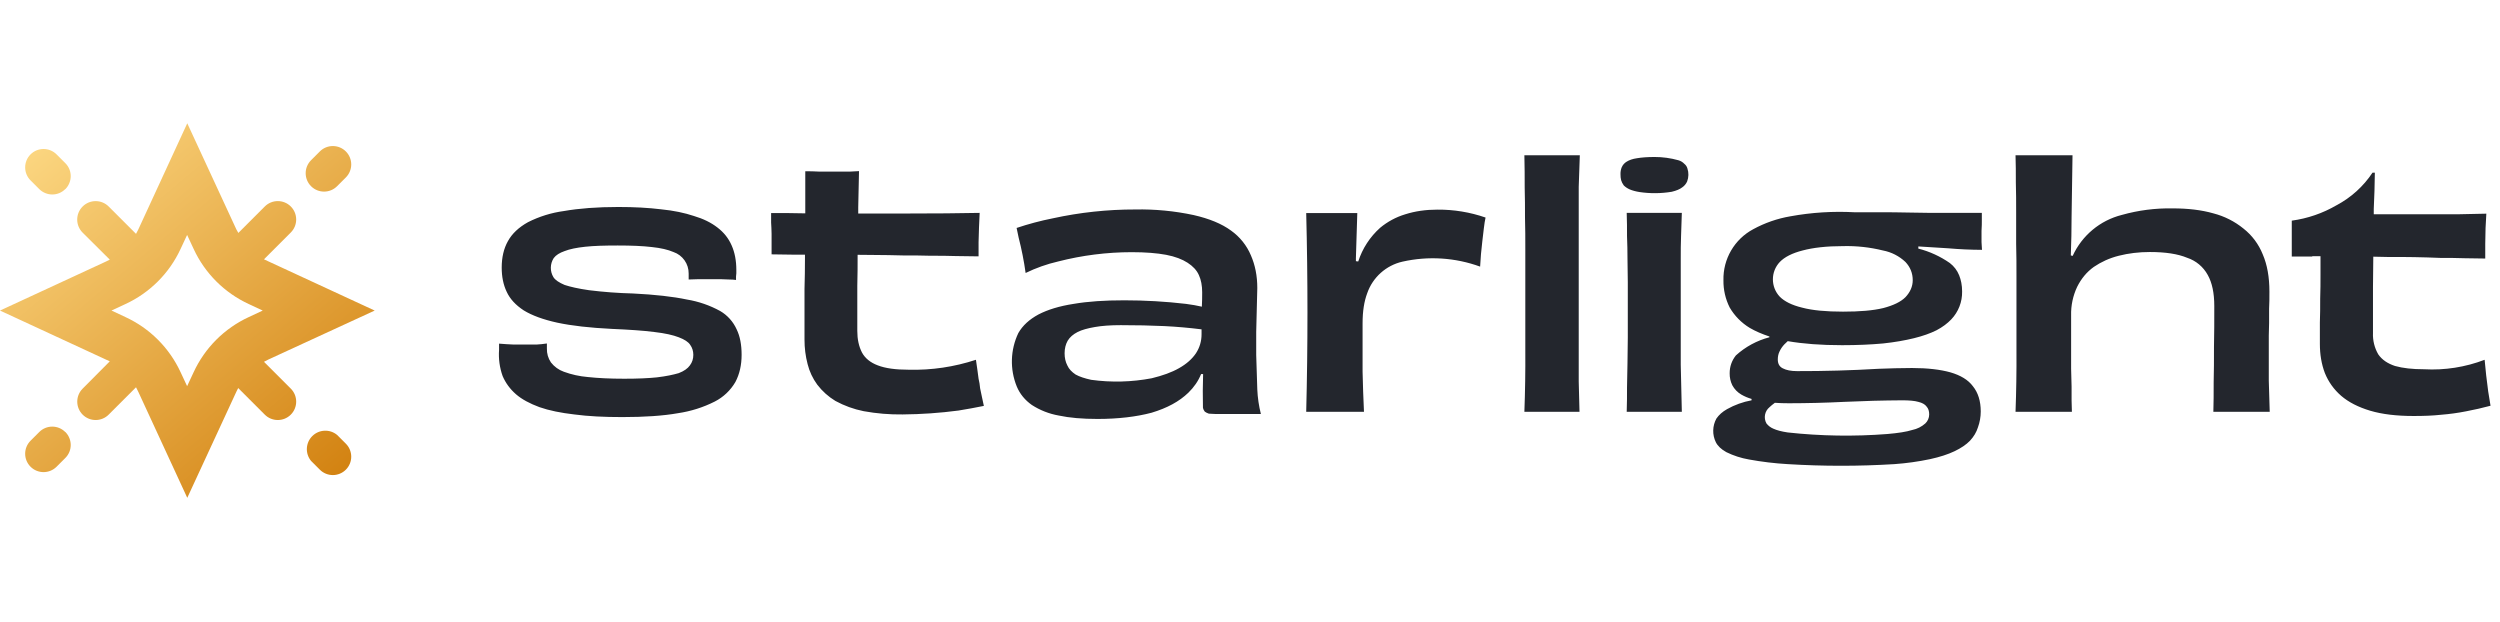
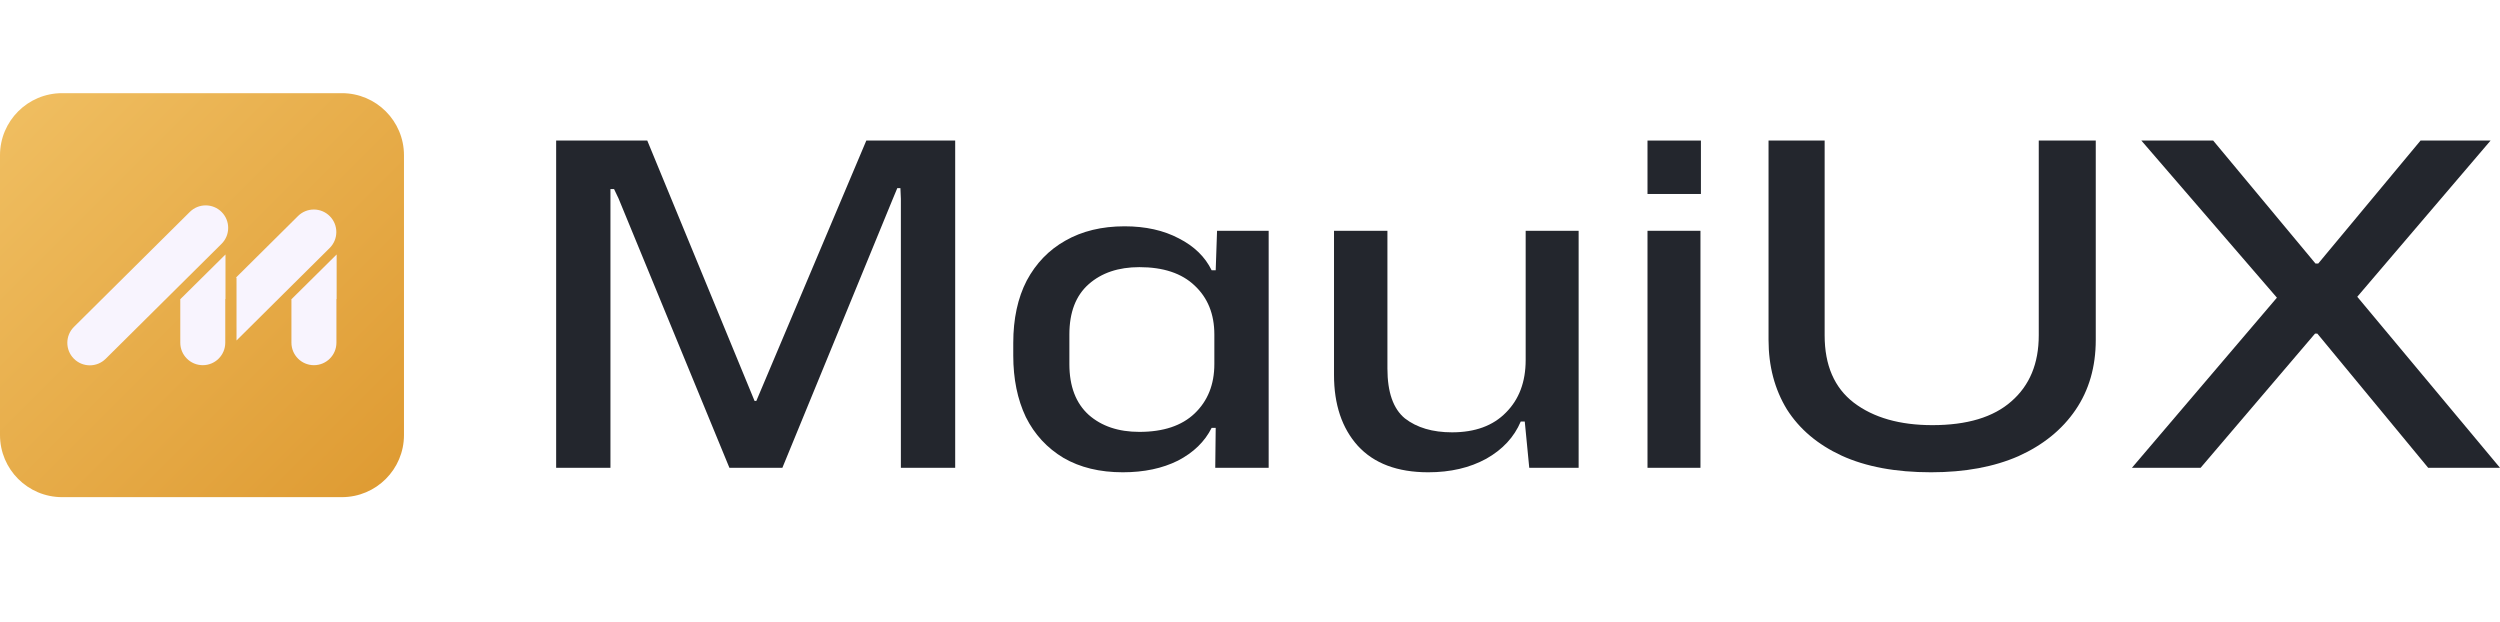
- <svg xmlns="http://www.w3.org/2000/svg" viewBox="0 -7 161 40">
-   <path fill="url(#a)" fill-rule="evenodd" d="M15.22 7.77 12.06.94 8.91 7.77l-.15.29L7 6.3a1.18 1.18 0 1 0-1.68 1.68l1.75 1.74-.2.1-.04.02L0 13l6.83 3.16.24.11-1.75 1.76A1.18 1.18 0 1 0 7 19.7l1.76-1.76.15.3 3.15 6.82 3.16-6.83.12-.24 1.71 1.71a1.18 1.18 0 1 0 1.68-1.67L17 16.3l.29-.15L24.13 13 17.3 9.84 17 9.7l1.73-1.73a1.18 1.18 0 1 0-1.68-1.67L15.35 8a4.15 4.15 0 0 1-.12-.21l-.01-.03Zm-3.17.36-.42.9a7.27 7.27 0 0 1-3.55 3.55l-.9.42.9.42a7.27 7.27 0 0 1 3.55 3.55l.42.9.42-.9a7.27 7.27 0 0 1 3.55-3.55l.9-.42-.9-.42a7.27 7.27 0 0 1-3.55-3.55l-.42-.9Z" clip-rule="evenodd" />
-   <path fill="url(#a)" d="M22.27 4.43a1.18 1.18 0 1 0-1.67-1.68l-.57.57a1.18 1.18 0 0 0 1.68 1.67l.56-.56ZM4.2 5.18c-.46.46-1.2.46-1.67 0l-.56-.56a1.18 1.18 0 0 1 1.67-1.68l.57.57c.46.46.46 1.2 0 1.67Zm0 15.64a1.18 1.18 0 0 0-1.67 0l-.56.56a1.18 1.18 0 0 0 1.67 1.68l.57-.57c.46-.46.46-1.2 0-1.67Zm18.07.75a1.18 1.18 0 0 1-1.67 1.68l-.57-.57a1.19 1.19 0 0 1 1.68-1.67l.56.56Z" />
-   <path fill="#23262D" fill-rule="evenodd" d="M101.72 19.52h-3.55a89.91 89.91 0 0 0 .06-3.93V9.08c0-.7 0-1.4-.02-2.05 0-.65 0-1.3-.02-1.96 0-.65 0-1.34-.02-2.07h3.57l-.07 2.03v12.55l.05 1.94Zm44.45 0h-3.63c.02-.57.02-1.2.02-1.9.02-.7.02-1.46.02-2.28.02-.83.02-1.7.02-2.63 0-.84-.14-1.5-.42-2a2.35 2.35 0 0 0-1.33-1.11c-.6-.25-1.4-.37-2.4-.37-.7 0-1.37.08-2 .24-.6.15-1.14.4-1.61.72-.46.33-.81.76-1.07 1.28a4.07 4.07 0 0 0-.39 1.84v3.44l.03 1.15v.9l.02.72h-3.63a90.31 90.31 0 0 0 .06-3.9v-4.81c0-.72 0-1.42-.02-2.1V6.67c0-.67 0-1.3-.02-1.92 0-.63 0-1.2-.02-1.75h3.67a1231.15 1231.15 0 0 1-.06 3.95 64.28 64.28 0 0 1-.05 2.5l.12.03a4.76 4.76 0 0 1 3.17-2.64 11.3 11.3 0 0 1 3.27-.42c.98 0 1.85.1 2.62.32a5.1 5.1 0 0 1 1.94.98 4 4 0 0 1 1.24 1.66c.29.67.43 1.47.43 2.4 0 .4 0 .78-.02 1.1v.92l-.02.81v2.91l.06 2Zm-35.18-8.47a3.63 3.63 0 0 1 1.92-3.29 7.7 7.7 0 0 1 2.39-.83 17.66 17.66 0 0 1 4.14-.26h1.54c.62 0 1.3 0 2.05.02.75.02 1.52.02 2.3.02h2.3v.43c0 .21 0 .46-.02.73v.72l.03.5a26.5 26.5 0 0 1-2.18-.1 266.79 266.79 0 0 0-1.92-.12v.14a6.23 6.23 0 0 1 2.03.93c.27.21.47.47.6.79.12.3.19.64.19 1.04a2.53 2.53 0 0 1-.7 1.8c-.24.25-.55.49-.95.7-.4.2-.88.37-1.45.51s-1.24.26-2 .34c-.77.07-1.65.11-2.63.11-1.36 0-2.52-.09-3.5-.26l-.21.2a1.7 1.7 0 0 0-.33.49c-.07.15-.1.32-.1.49 0 .27.1.46.32.57.23.12.53.18.92.18a85.08 85.08 0 0 0 5.25-.15 58.4 58.4 0 0 1 2.15-.05c1.01 0 1.84.1 2.48.28.65.19 1.14.48 1.45.9.33.41.5.95.5 1.62a3 3 0 0 1-.18 1.02c-.1.32-.27.6-.51.86-.24.25-.58.48-1 .68-.42.2-.94.37-1.58.51a17 17 0 0 1-2.29.32 55.99 55.99 0 0 1-6.87 0 20.42 20.42 0 0 1-2.5-.3 5.4 5.4 0 0 1-1.45-.47c-.33-.18-.56-.4-.68-.64a1.65 1.65 0 0 1 .04-1.53c.16-.23.38-.43.68-.6a5.11 5.11 0 0 1 1.58-.57v-.09a2.94 2.94 0 0 1-.66-.28 1.54 1.54 0 0 1-.58-.6 1.7 1.7 0 0 1-.17-.77c0-.44.14-.82.4-1.15a5.16 5.16 0 0 1 2.16-1.17v-.05c-.48-.16-.9-.34-1.26-.55a3.73 3.73 0 0 1-1.3-1.32 3.78 3.78 0 0 1-.4-1.75Zm2.97 8.17c.1-.09.2-.18.34-.28.28.02.57.03.9.03a73.12 73.12 0 0 0 3.56-.09 91.74 91.74 0 0 1 3.75-.1c.44 0 .79.03 1.03.1.25.06.43.16.53.3.12.13.17.3.17.51a.8.8 0 0 1-.25.58 1.8 1.8 0 0 1-.84.42c-.38.12-.91.2-1.6.26a34.4 34.4 0 0 1-6.42-.1c-.4-.06-.7-.14-.92-.24a1.1 1.1 0 0 1-.45-.34.83.83 0 0 1 .2-1.05Zm9.22-8.17c0-.46-.16-.85-.47-1.18a2.9 2.9 0 0 0-1.45-.74 9.69 9.69 0 0 0-2.57-.28c-1.06 0-1.93.1-2.6.28-.67.17-1.16.42-1.47.74a1.63 1.63 0 0 0 0 2.24c.3.3.77.54 1.43.7.67.18 1.55.26 2.64.26 1.07 0 1.93-.07 2.59-.23.65-.17 1.13-.4 1.43-.7.3-.32.47-.68.47-1.1Zm-14.53-6.36a1.25 1.25 0 0 0 .02-.84.57.57 0 0 0-.2-.3.84.84 0 0 0-.38-.23 5.67 5.67 0 0 0-1.54-.21c-.45 0-.83.03-1.13.08-.28.04-.5.12-.66.22a.78.78 0 0 0-.32.36 1.1 1.1 0 0 0-.08.45c0 .14.01.27.04.38.03.11.09.23.17.34.1.1.23.19.39.26.17.07.38.13.64.17a6.65 6.65 0 0 0 2.06-.02c.3-.07.53-.17.67-.28a.9.9 0 0 0 .32-.38Zm-3.89 14.83h3.55a506.43 506.43 0 0 0-.07-3.03V9.66c0-.48 0-.97.02-1.45l.05-1.5h-3.55c.02.52.02 1.01.02 1.5.02.48.03.97.03 1.45l.02 1.52v3.56l-.02 1.64-.03 1.56c0 .51 0 1.04-.02 1.58Zm-20.64 0h3.72a102.25 102.25 0 0 1-.09-2.58v-3.12c0-.77.1-1.41.3-1.94a3.14 3.14 0 0 1 2.27-2.03 8.9 8.9 0 0 1 5 .32 23.1 23.1 0 0 1 .14-1.62l.1-.85c.03-.27.07-.5.11-.69a9.23 9.23 0 0 0-3.1-.51c-.75 0-1.44.1-2.07.3-.6.18-1.15.48-1.62.87a4.95 4.95 0 0 0-1.41 2.17l-.15-.02v-.2a381.87 381.87 0 0 1 .09-2.9h-3.29a255.09 255.09 0 0 1 0 12.8ZM49.66 6.72a82.9 82.9 0 0 1 2.2.02V4.03c.28 0 .58 0 .87.02h2.03l.56-.03-.05 2.33v.4h3.23l2.43-.01 2.16-.03a65.92 65.92 0 0 0-.07 1.88v.92l-1.47-.02c-.51-.02-1.06-.02-1.64-.02-.57-.02-1.16-.02-1.78-.02a77.1 77.1 0 0 0-1.83-.03l-1.07-.01c0 .64 0 1.31-.02 2v2.9c0 .54.1 1 .3 1.39.2.37.54.65 1.02.83.49.19 1.15.28 1.99.28a12.78 12.78 0 0 0 4.33-.64l.09.62.08.6c.05.2.08.4.1.62l.12.57.12.56c-.54.11-1.08.21-1.64.3a29.41 29.41 0 0 1-3.59.25 13 13 0 0 1-2.51-.21 6.44 6.44 0 0 1-1.82-.66 4.2 4.2 0 0 1-1.17-1.05 3.8 3.8 0 0 1-.62-1.32 6.16 6.16 0 0 1-.2-1.58V11.6c.02-.65.03-1.32.03-2v-.2h-.75l-1.4-.02V8.06c0-.26-.02-.5-.03-.73v-.62ZM42.33 17.3c-.57.06-1.28.09-2.13.09-.93 0-1.71-.04-2.35-.11a5.9 5.9 0 0 1-1.54-.34 1.83 1.83 0 0 1-.83-.6 1.52 1.52 0 0 1-.26-.9v-.32a7 7 0 0 1-.68.07H33.1a21.65 21.65 0 0 1-.96-.06v.4a4.11 4.11 0 0 0 .23 1.69c.19.44.47.83.86 1.17.38.33.89.6 1.51.83.63.22 1.38.37 2.24.47.89.12 1.92.17 3.1.17 1.42 0 2.62-.08 3.58-.25a7.75 7.75 0 0 0 2.37-.75 3.24 3.24 0 0 0 1.33-1.26c.27-.51.4-1.1.4-1.75 0-.64-.1-1.19-.32-1.64a2.6 2.6 0 0 0-1.06-1.18 6.72 6.72 0 0 0-2.14-.74c-.9-.19-2.06-.32-3.48-.39a28.8 28.8 0 0 1-2.82-.21c-.7-.1-1.22-.22-1.58-.34-.35-.15-.6-.31-.72-.5a1.16 1.16 0 0 1 .02-1.23c.14-.19.38-.34.7-.45.33-.13.77-.22 1.33-.28.55-.06 1.25-.08 2.09-.08.88 0 1.61.03 2.2.1.58.06 1.04.17 1.39.32a1.45 1.45 0 0 1 .98 1.39V11l.62-.02h1.45l.53.02c.17 0 .32.01.45.03v-.22l.02-.21v-.21c0-.6-.1-1.13-.3-1.58-.2-.46-.5-.84-.92-1.16-.4-.31-.9-.56-1.51-.74-.6-.2-1.3-.35-2.11-.43-.82-.1-1.73-.15-2.76-.15-1.36 0-2.53.09-3.5.26a7.3 7.3 0 0 0-2.32.72c-.59.33-1.02.73-1.29 1.22-.27.48-.4 1.05-.4 1.7 0 .58.1 1.1.32 1.56.21.46.58.86 1.1 1.2.54.33 1.25.59 2.16.79.93.2 2.1.33 3.5.4 1.14.05 2.05.11 2.74.2.7.08 1.22.2 1.58.34.37.14.62.3.74.49.13.18.2.4.2.64 0 .26-.07.48-.22.68-.14.2-.38.37-.72.5-.34.1-.8.2-1.39.27Zm106.58-7.8h.53v1.18c0 .5 0 1.02-.02 1.56 0 .52 0 1.04-.02 1.53v1.37c0 .68.1 1.3.32 1.88.23.57.58 1.06 1.05 1.47.48.41 1.1.73 1.87.96.77.23 1.7.34 2.8.34.64 0 1.23-.02 1.77-.08a14 14 0 0 0 1.6-.22c.53-.1 1.06-.22 1.58-.36l-.15-.92-.13-1.04-.1-1a9.42 9.42 0 0 1-3.9.61c-.75 0-1.37-.07-1.87-.21-.48-.16-.84-.4-1.08-.75a2.53 2.53 0 0 1-.34-1.38v-2.95l.02-1.96.94.02a69.12 69.12 0 0 1 3.39.06c.54 0 1.05 0 1.54.02l1.34.02V8.7l.02-1.02.05-.92-1.86.04h-5.39v-.34c.04-.78.06-1.56.07-2.34h-.15a6.35 6.35 0 0 1-2.32 2.1 7.83 7.83 0 0 1-2.88.99v2.31h1.32ZM78.25 19.66h2.95a7.91 7.91 0 0 1-.23-1.58 712.43 712.43 0 0 1-.07-2.22v-1.48a1459.86 1459.86 0 0 1 .07-2.83c0-.79-.14-1.48-.41-2.1a3.73 3.73 0 0 0-1.28-1.6c-.6-.44-1.4-.77-2.41-1a16.44 16.44 0 0 0-3.76-.36 24.73 24.73 0 0 0-5.31.57 19 19 0 0 0-2.33.62l.13.62a20.33 20.33 0 0 1 .45 2.28 9.79 9.79 0 0 1 2.09-.74 19.14 19.14 0 0 1 4.74-.6c.9 0 1.63.06 2.22.17.58.11 1.04.29 1.38.51.34.22.59.48.73.8.14.3.21.68.21 1.1a16.87 16.87 0 0 1-.02.93c-.3-.07-.64-.13-1.02-.18a34.32 34.32 0 0 0-3.97-.23c-1.26 0-2.34.07-3.27.23-.91.14-1.66.37-2.26.68-.59.32-1.02.71-1.3 1.2a4.26 4.26 0 0 0-.1 3.44c.2.48.53.88.97 1.19a4.7 4.7 0 0 0 1.73.68c.7.15 1.53.22 2.5.22 1.34 0 2.5-.14 3.48-.4 1-.3 1.78-.72 2.37-1.29.36-.35.64-.75.82-1.2h.13a37.88 37.88 0 0 0-.01 2.16c.02.11.07.2.12.26.07.05.16.1.26.13l.4.02Zm-.87-5.45c-.8-.1-1.6-.17-2.4-.21-.87-.04-1.81-.06-2.8-.06-.66 0-1.22.04-1.67.12-.46.08-.83.18-1.11.32-.29.15-.5.33-.64.56-.13.23-.2.5-.2.81 0 .3.06.56.18.79.1.23.29.42.53.58.25.14.59.25 1 .34a12.03 12.03 0 0 0 3.9-.1c.7-.17 1.29-.38 1.76-.65.48-.27.84-.59 1.09-.96.24-.37.36-.78.36-1.22v-.32Z" clip-rule="evenodd" />
+ <svg xmlns="http://www.w3.org/2000/svg" width="161" height="40" viewBox="0 0 161 40" fill="none">
+   <path d="M137.296 30.126L146.633 19.17L137.903 9.052H142.528L149.119 16.973H149.293L155.883 9.052H160.393L151.808 19.112L161 30.126H156.375L149.235 21.482H149.09L141.719 30.126H137.296Z" fill="#23262D" />
+   <path d="M124.358 30.415C122.084 30.415 120.167 30.058 118.606 29.345C117.064 28.632 115.888 27.64 115.079 26.368C114.289 25.076 113.894 23.583 113.894 21.887V9.052H117.507V21.598C117.507 23.525 118.133 24.971 119.386 25.934C120.658 26.898 122.344 27.379 124.445 27.379C126.68 27.379 128.376 26.869 129.532 25.847C130.708 24.826 131.296 23.41 131.296 21.598V9.052H134.967V21.887C134.967 23.622 134.533 25.125 133.666 26.397C132.799 27.669 131.575 28.661 129.995 29.374C128.415 30.068 126.536 30.415 124.358 30.415Z" fill="#23262D" />
+   <path d="M106.099 30.126V14.863H109.51V30.126H106.099ZM106.099 12.492V9.052H109.539V12.492H106.099Z" fill="#23262D" />
+   <path d="M91.98 30.415C89.995 30.415 88.482 29.846 87.442 28.709C86.42 27.572 85.91 26.05 85.91 24.142V14.863H89.35V23.737C89.35 25.26 89.725 26.329 90.477 26.946C91.248 27.543 92.26 27.842 93.512 27.842C94.996 27.842 96.152 27.418 96.981 26.57C97.829 25.722 98.253 24.595 98.253 23.188V14.863H101.664V30.126H98.484L98.195 27.148H97.935C97.511 28.15 96.769 28.95 95.709 29.547C94.649 30.126 93.406 30.415 91.98 30.415Z" fill="#23262D" />
+   <path d="M72.308 30.415C70.824 30.415 69.552 30.106 68.492 29.49C67.432 28.854 66.622 27.977 66.064 26.859C65.524 25.722 65.254 24.402 65.254 22.899V22.089C65.254 20.529 65.543 19.189 66.121 18.071C66.719 16.954 67.547 16.096 68.607 15.499C69.687 14.882 70.959 14.574 72.423 14.574C73.772 14.574 74.938 14.834 75.921 15.354C76.904 15.855 77.607 16.539 78.031 17.407H78.291L78.378 14.863H81.702V30.126H78.262L78.291 27.553H78.031C77.588 28.439 76.865 29.143 75.863 29.663C74.861 30.164 73.676 30.415 72.308 30.415ZM73.377 27.813C74.919 27.813 76.104 27.418 76.933 26.628C77.781 25.818 78.204 24.759 78.204 23.448V21.54C78.204 20.23 77.781 19.18 76.933 18.389C76.104 17.599 74.919 17.204 73.377 17.204C72.028 17.204 70.939 17.57 70.111 18.303C69.282 19.035 68.868 20.114 68.868 21.54V23.448C68.868 24.874 69.282 25.963 70.111 26.715C70.939 27.447 72.028 27.813 73.377 27.813Z" fill="#23262D" />
+   <path d="M35.816 30.126V9.052H41.684L48.593 25.818H48.708L55.791 9.052H61.514V30.126H58.016V12.81L57.987 12.117H57.785L57.496 12.81L50.385 30.126H46.974L39.834 12.781L39.545 12.174H39.313V30.126H35.816Z" fill="#23262D" />
+   <rect y="6" width="26.016" height="26.016" rx="4" fill="url(#paint0_linear_2_23)" />
+   <path fill-rule="evenodd" clip-rule="evenodd" d="M14.275 13.655C13.711 13.087 12.794 13.084 12.226 13.647L4.764 21.05C4.196 21.614 4.193 22.531 4.756 23.099C5.32 23.667 6.237 23.671 6.805 23.107L14.267 15.704C14.835 15.14 14.838 14.223 14.275 13.655ZM14.521 16.388L11.624 19.257H11.61V22.069C11.61 22.869 12.258 23.518 13.059 23.518C13.859 23.518 14.507 22.869 14.507 22.069V19.257L14.521 19.257V16.388ZM18.783 19.257L21.68 16.388V19.257L21.666 19.257V22.069C21.666 22.869 21.017 23.518 20.217 23.518C19.417 23.518 18.768 22.869 18.768 22.069V19.257H18.783ZM19.191 13.914C19.759 13.35 20.676 13.354 21.239 13.922C21.803 14.49 21.799 15.407 21.231 15.971L17.248 19.924L17.249 19.924L15.232 21.927V17.9L15.203 17.871L19.191 13.914Z" fill="#F8F4FE" />
  <defs>
-     <linearGradient id="a" x1="2.5" x2="21.61" y1="2.65" y2="25.4" gradientUnits="userSpaceOnUse">
-       <stop stop-color="#FBD57F" />
-       <stop offset="1" stop-color="#D17F0D" />
+     <linearGradient id="paint0_linear_2_23" x1="0" y1="6" x2="26.016" y2="32.016" gradientUnits="userSpaceOnUse">
+       <stop stop-color="#F0BF62" />
+       <stop offset="1" stop-color="#DE9A31" />
    </linearGradient>
  </defs>
</svg>
